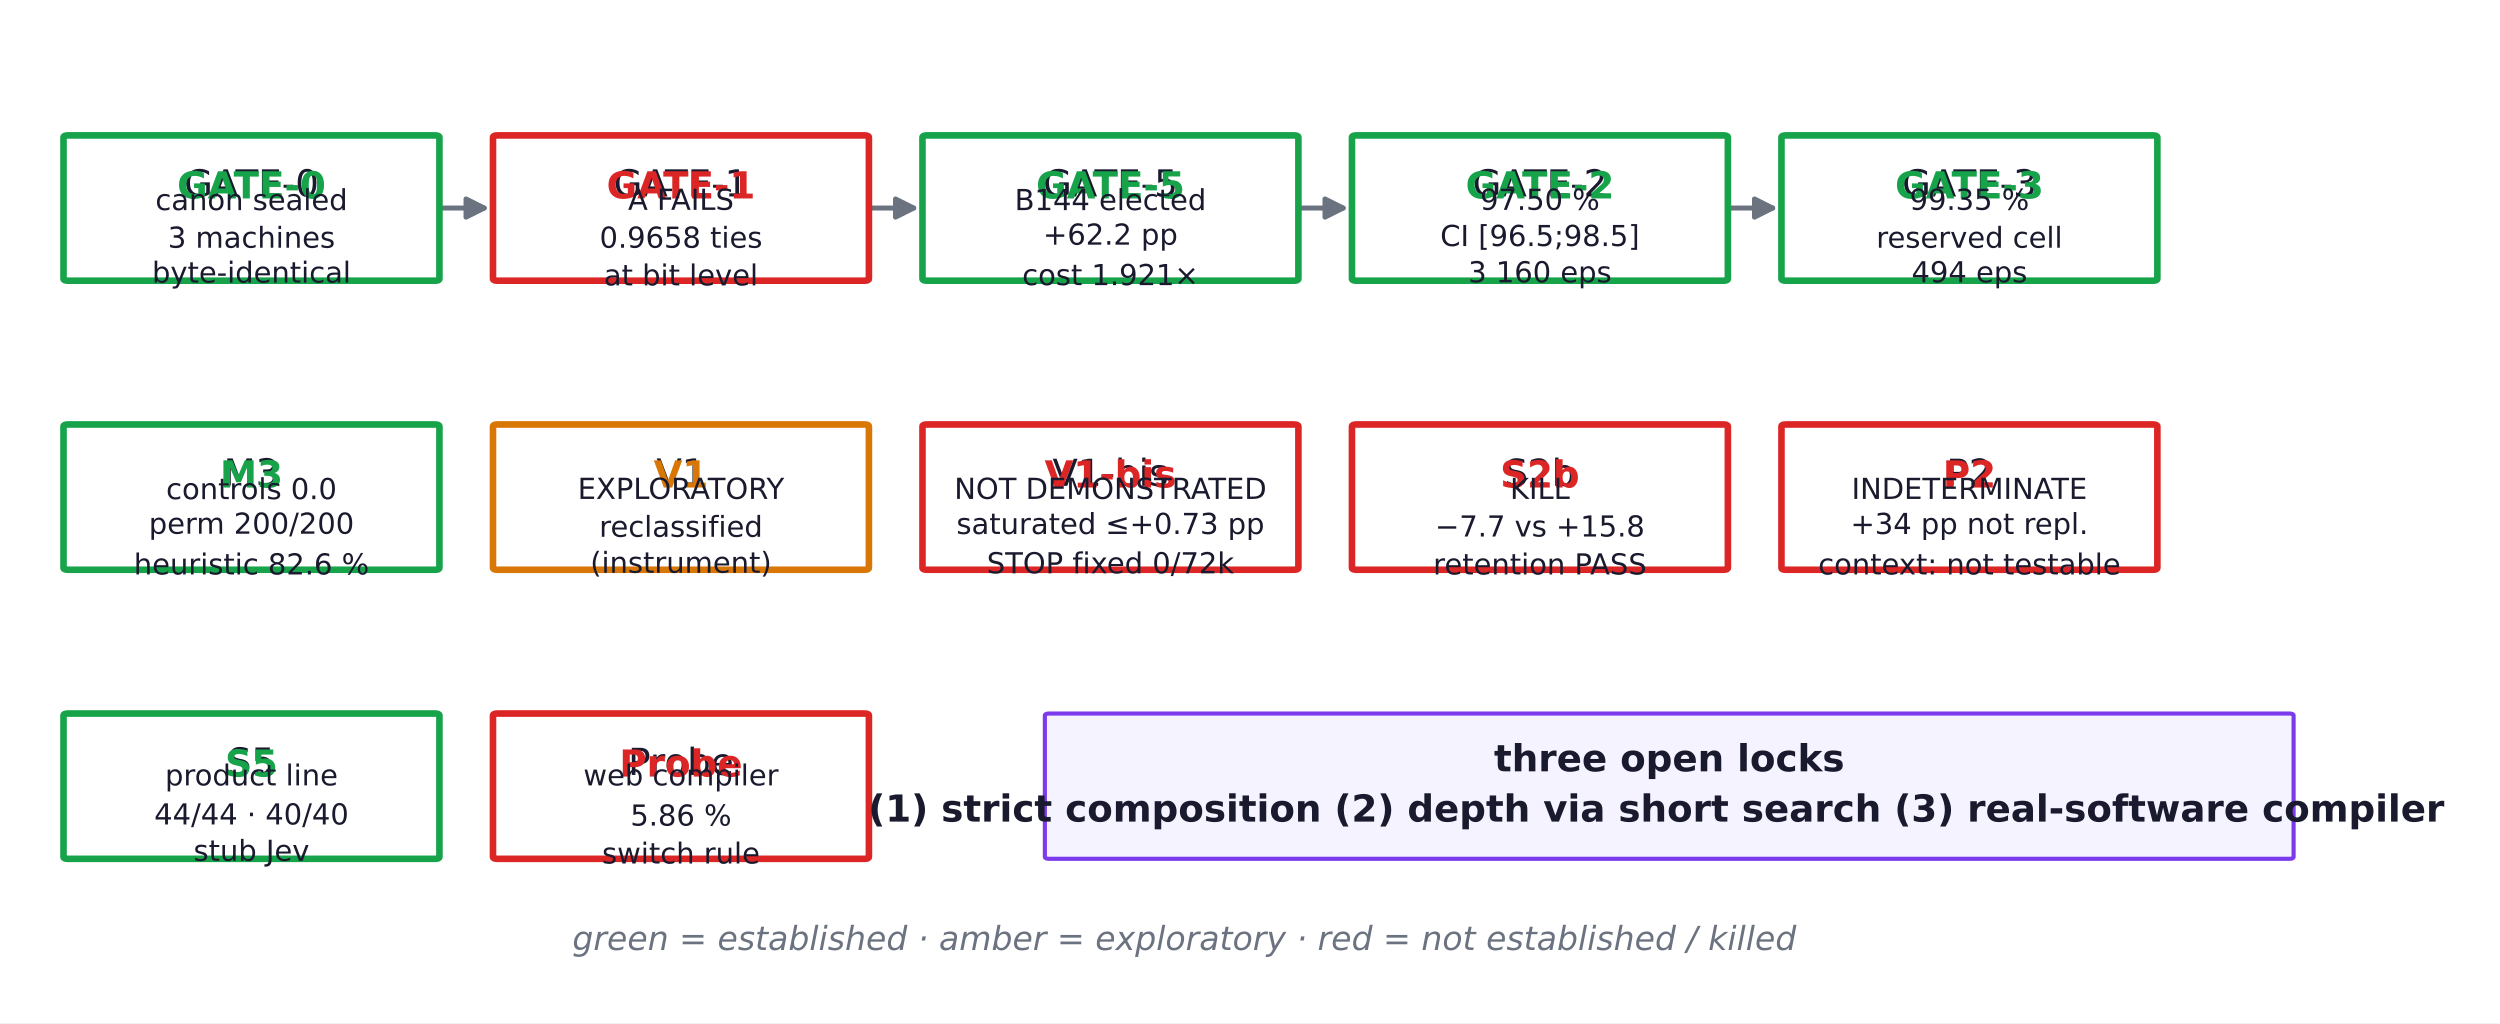
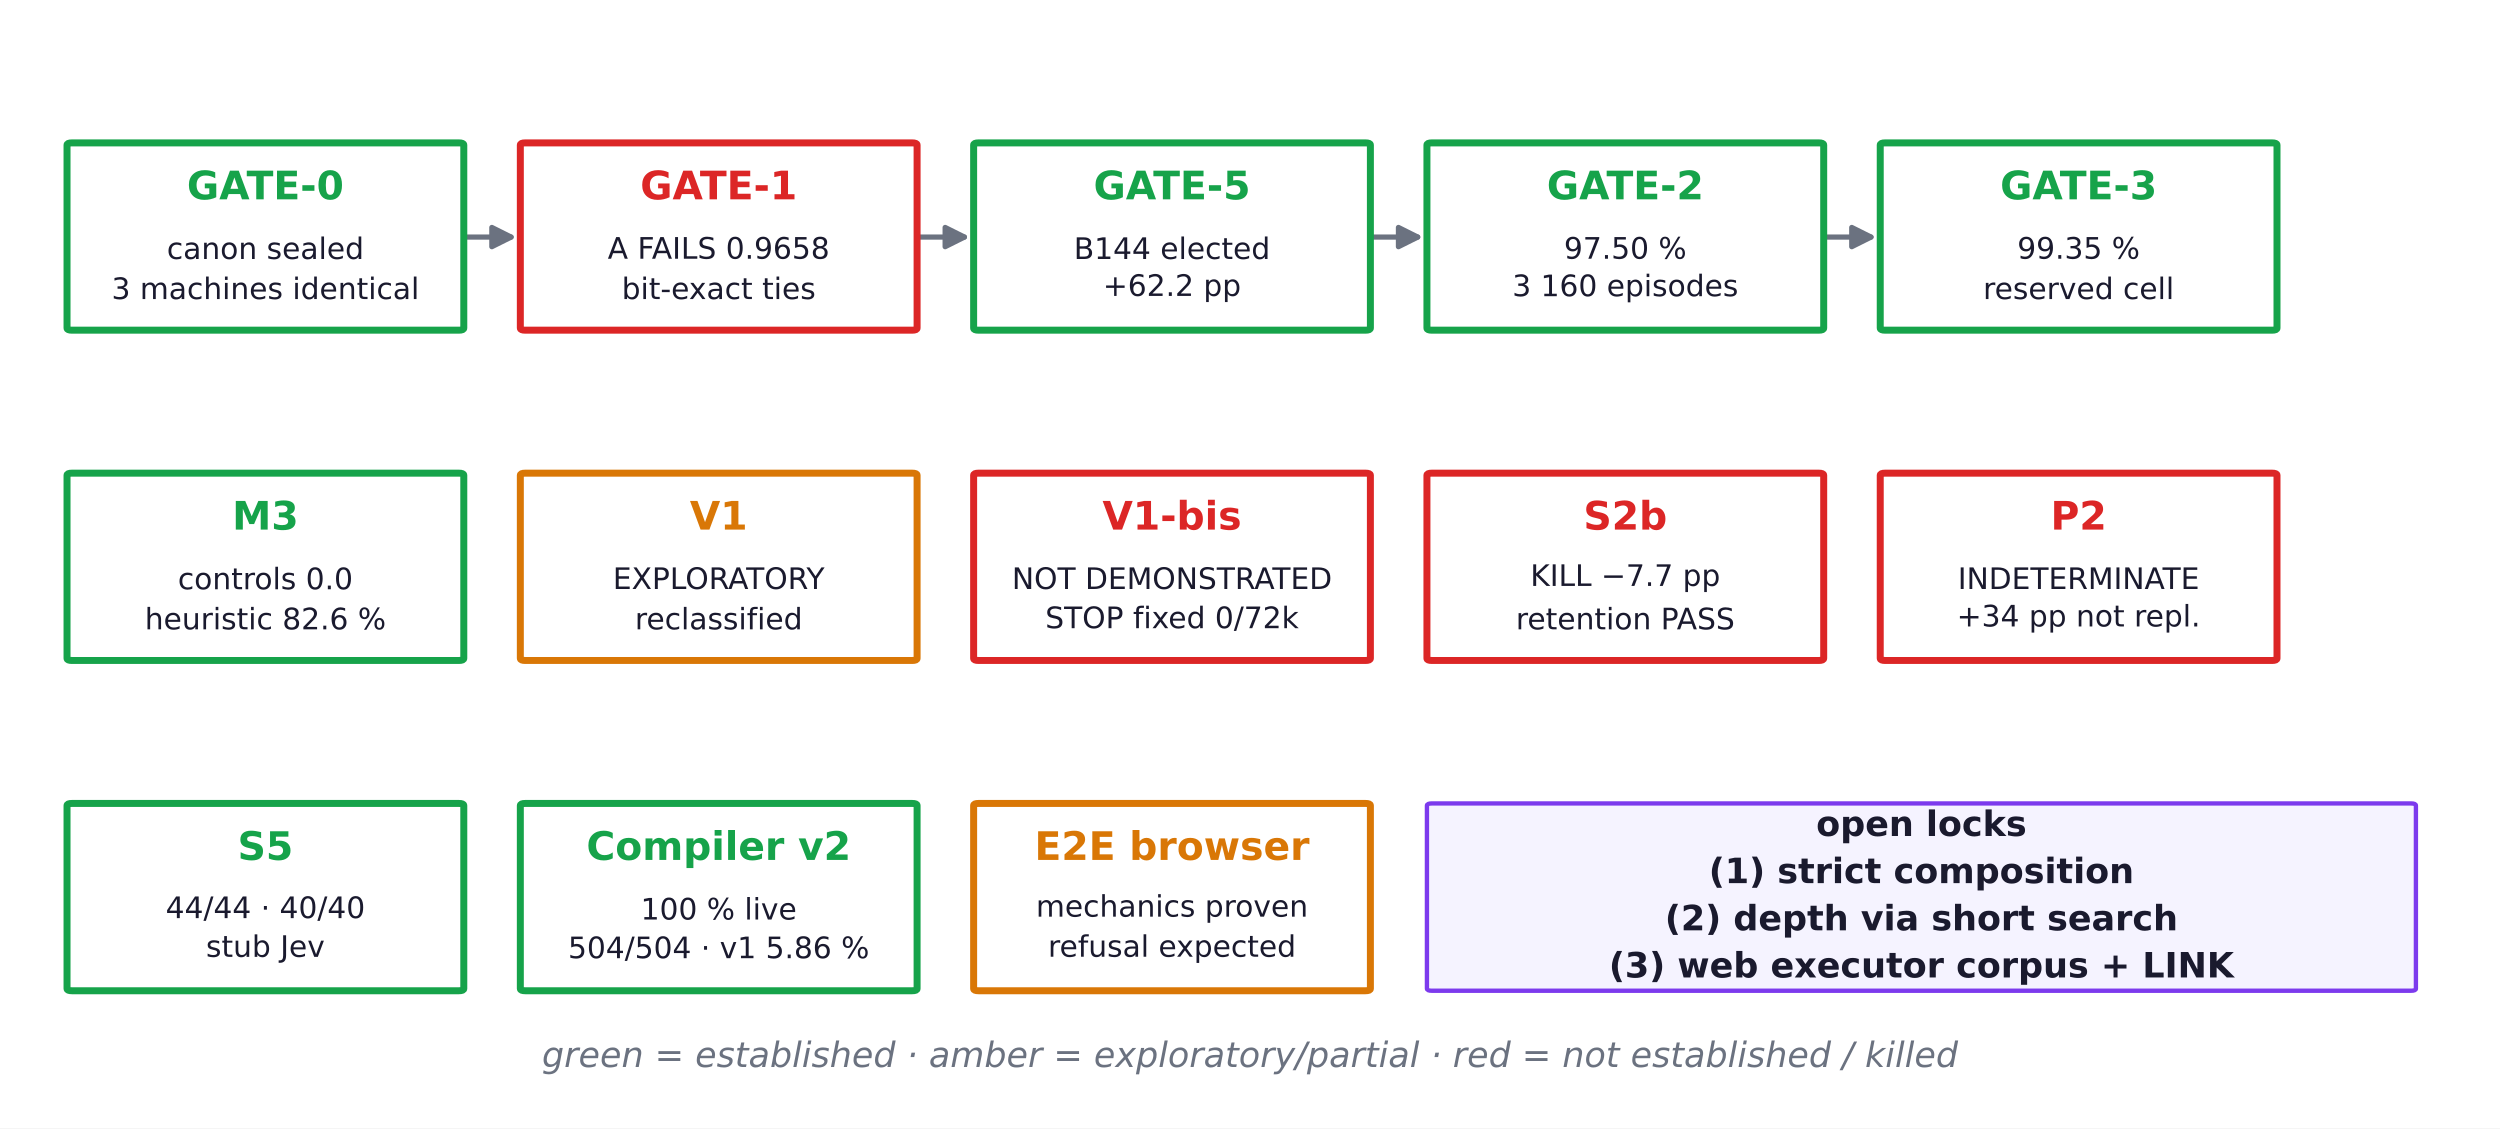
- <svg xmlns="http://www.w3.org/2000/svg" width="604.142pt" height="247.248pt" viewBox="0 0 604.142 247.248" version="1.1">
+ <svg xmlns="http://www.w3.org/2000/svg" width="572.4pt" height="258.336pt" viewBox="0 0 572.4 258.336" version="1.1">
  <defs>
    <style type="text/css">*{stroke-linejoin: round; stroke-linecap: butt}</style>
  </defs>
  <g id="figure_1">
    <g id="patch_1">
-       <path d="M 0 247.248  L 604.142 247.248  L 604.142 0  L 0 0  z " style="fill: #ffffff" />
+       <path d="M 0 258.336  L 572.4 258.336  L 572.4 0  L 0 0  z " style="fill: #ffffff" />
    </g>
    <g id="axes_1">
      <g id="patch_2">
-         <path d="M 106.963 50.277  Q 112.66 50.277 117.015 50.277  " clip-path="url(#pf6b3594afc)" style="fill: none; stroke: #6b7280; stroke-width: 1.2; stroke-linecap: round" />
-         <path d="M 112.615 48.077  L 117.015 50.277  L 112.615 52.477  z " clip-path="url(#pf6b3594afc)" style="fill: #6b7280; stroke: #6b7280; stroke-width: 1.2; stroke-linecap: round" />
+         <path d="M 106.963 54.28  Q 112.66 54.28 117.015 54.28  " clip-path="url(#p7f3adf0860)" style="fill: none; stroke: #6b7280; stroke-width: 1.2; stroke-linecap: round" />
+         <path d="M 112.615 52.08  L 117.015 54.28  L 112.615 56.48  z " clip-path="url(#p7f3adf0860)" style="fill: #6b7280; stroke: #6b7280; stroke-width: 1.2; stroke-linecap: round" />
      </g>
      <g id="patch_3">
-         <path d="M 210.751 50.277  Q 216.448 50.277 220.803 50.277  " clip-path="url(#pf6b3594afc)" style="fill: none; stroke: #6b7280; stroke-width: 1.2; stroke-linecap: round" />
-         <path d="M 216.403 48.077  L 220.803 50.277  L 216.403 52.477  z " clip-path="url(#pf6b3594afc)" style="fill: #6b7280; stroke: #6b7280; stroke-width: 1.2; stroke-linecap: round" />
+         <path d="M 210.751 54.28  Q 216.448 54.28 220.803 54.28  " clip-path="url(#p7f3adf0860)" style="fill: none; stroke: #6b7280; stroke-width: 1.2; stroke-linecap: round" />
+         <path d="M 216.403 52.08  L 220.803 54.28  L 216.403 56.48  z " clip-path="url(#p7f3adf0860)" style="fill: #6b7280; stroke: #6b7280; stroke-width: 1.2; stroke-linecap: round" />
      </g>
      <g id="patch_4">
-         <path d="M 314.539 50.277  Q 320.236 50.277 324.591 50.277  " clip-path="url(#pf6b3594afc)" style="fill: none; stroke: #6b7280; stroke-width: 1.2; stroke-linecap: round" />
-         <path d="M 320.191 48.077  L 324.591 50.277  L 320.191 52.477  z " clip-path="url(#pf6b3594afc)" style="fill: #6b7280; stroke: #6b7280; stroke-width: 1.2; stroke-linecap: round" />
+         <path d="M 314.539 54.28  Q 320.236 54.28 324.591 54.28  " clip-path="url(#p7f3adf0860)" style="fill: none; stroke: #6b7280; stroke-width: 1.2; stroke-linecap: round" />
+         <path d="M 320.191 52.08  L 324.591 54.28  L 320.191 56.48  z " clip-path="url(#p7f3adf0860)" style="fill: #6b7280; stroke: #6b7280; stroke-width: 1.2; stroke-linecap: round" />
      </g>
      <g id="patch_5">
-         <path d="M 418.327 50.277  Q 424.024 50.277 428.379 50.277  " clip-path="url(#pf6b3594afc)" style="fill: none; stroke: #6b7280; stroke-width: 1.2; stroke-linecap: round" />
-         <path d="M 423.979 48.077  L 428.379 50.277  L 423.979 52.477  z " clip-path="url(#pf6b3594afc)" style="fill: #6b7280; stroke: #6b7280; stroke-width: 1.2; stroke-linecap: round" />
+         <path d="M 418.327 54.28  Q 424.024 54.28 428.379 54.28  " clip-path="url(#p7f3adf0860)" style="fill: none; stroke: #6b7280; stroke-width: 1.2; stroke-linecap: round" />
+         <path d="M 423.979 52.08  L 428.379 54.28  L 423.979 56.48  z " clip-path="url(#p7f3adf0860)" style="fill: #6b7280; stroke: #6b7280; stroke-width: 1.2; stroke-linecap: round" />
      </g>
      <g id="patch_6">
-         <path d="M 16.463 67.834  L 105.073 67.834  Q 106.189 67.834 106.189 67.368  L 106.189 33.186  Q 106.189 32.72 105.073 32.72  L 16.463 32.72  Q 15.347 32.72 15.347 33.186  L 15.347 67.368  Q 15.347 67.834 16.463 67.834  z " clip-path="url(#pf6b3594afc)" style="fill: #ffffff; stroke: #16a34a; stroke-width: 1.6; stroke-linejoin: miter" />
+         <path d="M 16.463 75.6  L 105.073 75.6  Q 106.189 75.6 106.189 75.112  L 106.189 33.204  Q 106.189 32.716 105.073 32.716  L 16.463 32.716  Q 15.347 32.716 15.347 33.204  L 15.347 75.112  Q 15.347 75.6 16.463 75.6  z " clip-path="url(#p7f3adf0860)" style="fill: #ffffff; stroke: #16a34a; stroke-width: 1.6; stroke-linejoin: miter" />
      </g>
      <g id="patch_7">
-         <path d="M 120.251 67.834  L 208.861 67.834  Q 209.977 67.834 209.977 67.368  L 209.977 33.186  Q 209.977 32.72 208.861 32.72  L 120.251 32.72  Q 119.135 32.72 119.135 33.186  L 119.135 67.368  Q 119.135 67.834 120.251 67.834  z " clip-path="url(#pf6b3594afc)" style="fill: #ffffff; stroke: #dc2626; stroke-width: 1.6; stroke-linejoin: miter" />
+         <path d="M 120.251 75.6  L 208.861 75.6  Q 209.977 75.6 209.977 75.112  L 209.977 33.204  Q 209.977 32.716 208.861 32.716  L 120.251 32.716  Q 119.135 32.716 119.135 33.204  L 119.135 75.112  Q 119.135 75.6 120.251 75.6  z " clip-path="url(#p7f3adf0860)" style="fill: #ffffff; stroke: #dc2626; stroke-width: 1.6; stroke-linejoin: miter" />
      </g>
      <g id="patch_8">
-         <path d="M 224.039 67.834  L 312.649 67.834  Q 313.765 67.834 313.765 67.368  L 313.765 33.186  Q 313.765 32.72 312.649 32.72  L 224.039 32.72  Q 222.923 32.72 222.923 33.186  L 222.923 67.368  Q 222.923 67.834 224.039 67.834  z " clip-path="url(#pf6b3594afc)" style="fill: #ffffff; stroke: #16a34a; stroke-width: 1.6; stroke-linejoin: miter" />
+         <path d="M 224.039 75.6  L 312.649 75.6  Q 313.765 75.6 313.765 75.112  L 313.765 33.204  Q 313.765 32.716 312.649 32.716  L 224.039 32.716  Q 222.923 32.716 222.923 33.204  L 222.923 75.112  Q 222.923 75.6 224.039 75.6  z " clip-path="url(#p7f3adf0860)" style="fill: #ffffff; stroke: #16a34a; stroke-width: 1.6; stroke-linejoin: miter" />
      </g>
      <g id="patch_9">
-         <path d="M 327.827 67.834  L 416.437 67.834  Q 417.553 67.834 417.553 67.368  L 417.553 33.186  Q 417.553 32.72 416.437 32.72  L 327.827 32.72  Q 326.711 32.72 326.711 33.186  L 326.711 67.368  Q 326.711 67.834 327.827 67.834  z " clip-path="url(#pf6b3594afc)" style="fill: #ffffff; stroke: #16a34a; stroke-width: 1.6; stroke-linejoin: miter" />
+         <path d="M 327.827 75.6  L 416.437 75.6  Q 417.553 75.6 417.553 75.112  L 417.553 33.204  Q 417.553 32.716 416.437 32.716  L 327.827 32.716  Q 326.711 32.716 326.711 33.204  L 326.711 75.112  Q 326.711 75.6 327.827 75.6  z " clip-path="url(#p7f3adf0860)" style="fill: #ffffff; stroke: #16a34a; stroke-width: 1.6; stroke-linejoin: miter" />
      </g>
      <g id="patch_10">
-         <path d="M 431.615 67.834  L 520.225 67.834  Q 521.341 67.834 521.341 67.368  L 521.341 33.186  Q 521.341 32.72 520.225 32.72  L 431.615 32.72  Q 430.499 32.72 430.499 33.186  L 430.499 67.368  Q 430.499 67.834 431.615 67.834  z " clip-path="url(#pf6b3594afc)" style="fill: #ffffff; stroke: #16a34a; stroke-width: 1.6; stroke-linejoin: miter" />
+         <path d="M 431.615 75.6  L 520.225 75.6  Q 521.341 75.6 521.341 75.112  L 521.341 33.204  Q 521.341 32.716 520.225 32.716  L 431.615 32.716  Q 430.499 32.716 430.499 33.204  L 430.499 75.112  Q 430.499 75.6 431.615 75.6  z " clip-path="url(#p7f3adf0860)" style="fill: #ffffff; stroke: #16a34a; stroke-width: 1.6; stroke-linejoin: miter" />
      </g>
      <g id="patch_11">
-         <path d="M 16.463 137.688  L 105.073 137.688  Q 106.189 137.688 106.189 137.222  L 106.189 103.04  Q 106.189 102.575 105.073 102.575  L 16.463 102.575  Q 15.347 102.575 15.347 103.04  L 15.347 137.222  Q 15.347 137.688 16.463 137.688  z " clip-path="url(#pf6b3594afc)" style="fill: #ffffff; stroke: #16a34a; stroke-width: 1.6; stroke-linejoin: miter" />
+         <path d="M 16.463 151.22  L 105.073 151.22  Q 106.189 151.22 106.189 150.732  L 106.189 108.824  Q 106.189 108.336 105.073 108.336  L 16.463 108.336  Q 15.347 108.336 15.347 108.824  L 15.347 150.732  Q 15.347 151.22 16.463 151.22  z " clip-path="url(#p7f3adf0860)" style="fill: #ffffff; stroke: #16a34a; stroke-width: 1.6; stroke-linejoin: miter" />
      </g>
      <g id="patch_12">
-         <path d="M 120.251 137.688  L 208.861 137.688  Q 209.977 137.688 209.977 137.222  L 209.977 103.04  Q 209.977 102.575 208.861 102.575  L 120.251 102.575  Q 119.135 102.575 119.135 103.04  L 119.135 137.222  Q 119.135 137.688 120.251 137.688  z " clip-path="url(#pf6b3594afc)" style="fill: #ffffff; stroke: #d97706; stroke-width: 1.6; stroke-linejoin: miter" />
+         <path d="M 120.251 151.22  L 208.861 151.22  Q 209.977 151.22 209.977 150.732  L 209.977 108.824  Q 209.977 108.336 208.861 108.336  L 120.251 108.336  Q 119.135 108.336 119.135 108.824  L 119.135 150.732  Q 119.135 151.22 120.251 151.22  z " clip-path="url(#p7f3adf0860)" style="fill: #ffffff; stroke: #d97706; stroke-width: 1.6; stroke-linejoin: miter" />
      </g>
      <g id="patch_13">
-         <path d="M 224.039 137.688  L 312.649 137.688  Q 313.765 137.688 313.765 137.222  L 313.765 103.04  Q 313.765 102.575 312.649 102.575  L 224.039 102.575  Q 222.923 102.575 222.923 103.04  L 222.923 137.222  Q 222.923 137.688 224.039 137.688  z " clip-path="url(#pf6b3594afc)" style="fill: #ffffff; stroke: #dc2626; stroke-width: 1.6; stroke-linejoin: miter" />
+         <path d="M 224.039 151.22  L 312.649 151.22  Q 313.765 151.22 313.765 150.732  L 313.765 108.824  Q 313.765 108.336 312.649 108.336  L 224.039 108.336  Q 222.923 108.336 222.923 108.824  L 222.923 150.732  Q 222.923 151.22 224.039 151.22  z " clip-path="url(#p7f3adf0860)" style="fill: #ffffff; stroke: #dc2626; stroke-width: 1.6; stroke-linejoin: miter" />
      </g>
      <g id="patch_14">
-         <path d="M 327.827 137.688  L 416.437 137.688  Q 417.553 137.688 417.553 137.222  L 417.553 103.04  Q 417.553 102.575 416.437 102.575  L 327.827 102.575  Q 326.711 102.575 326.711 103.04  L 326.711 137.222  Q 326.711 137.688 327.827 137.688  z " clip-path="url(#pf6b3594afc)" style="fill: #ffffff; stroke: #dc2626; stroke-width: 1.6; stroke-linejoin: miter" />
+         <path d="M 327.827 151.22  L 416.437 151.22  Q 417.553 151.22 417.553 150.732  L 417.553 108.824  Q 417.553 108.336 416.437 108.336  L 327.827 108.336  Q 326.711 108.336 326.711 108.824  L 326.711 150.732  Q 326.711 151.22 327.827 151.22  z " clip-path="url(#p7f3adf0860)" style="fill: #ffffff; stroke: #dc2626; stroke-width: 1.6; stroke-linejoin: miter" />
      </g>
      <g id="patch_15">
-         <path d="M 431.615 137.688  L 520.225 137.688  Q 521.341 137.688 521.341 137.222  L 521.341 103.04  Q 521.341 102.575 520.225 102.575  L 431.615 102.575  Q 430.499 102.575 430.499 103.04  L 430.499 137.222  Q 430.499 137.688 431.615 137.688  z " clip-path="url(#pf6b3594afc)" style="fill: #ffffff; stroke: #dc2626; stroke-width: 1.6; stroke-linejoin: miter" />
+         <path d="M 431.615 151.22  L 520.225 151.22  Q 521.341 151.22 521.341 150.732  L 521.341 108.824  Q 521.341 108.336 520.225 108.336  L 431.615 108.336  Q 430.499 108.336 430.499 108.824  L 430.499 150.732  Q 430.499 151.22 431.615 151.22  z " clip-path="url(#p7f3adf0860)" style="fill: #ffffff; stroke: #dc2626; stroke-width: 1.6; stroke-linejoin: miter" />
      </g>
      <g id="patch_16">
-         <path d="M 16.463 207.542  L 105.073 207.542  Q 106.189 207.542 106.189 207.077  L 106.189 172.895  Q 106.189 172.429 105.073 172.429  L 16.463 172.429  Q 15.347 172.429 15.347 172.895  L 15.347 207.077  Q 15.347 207.542 16.463 207.542  z " clip-path="url(#pf6b3594afc)" style="fill: #ffffff; stroke: #16a34a; stroke-width: 1.6; stroke-linejoin: miter" />
+         <path d="M 16.463 226.84  L 105.073 226.84  Q 106.189 226.84 106.189 226.352  L 106.189 184.444  Q 106.189 183.956 105.073 183.956  L 16.463 183.956  Q 15.347 183.956 15.347 184.444  L 15.347 226.352  Q 15.347 226.84 16.463 226.84  z " clip-path="url(#p7f3adf0860)" style="fill: #ffffff; stroke: #16a34a; stroke-width: 1.6; stroke-linejoin: miter" />
      </g>
      <g id="patch_17">
-         <path d="M 120.251 207.542  L 208.861 207.542  Q 209.977 207.542 209.977 207.077  L 209.977 172.895  Q 209.977 172.429 208.861 172.429  L 120.251 172.429  Q 119.135 172.429 119.135 172.895  L 119.135 207.077  Q 119.135 207.542 120.251 207.542  z " clip-path="url(#pf6b3594afc)" style="fill: #ffffff; stroke: #dc2626; stroke-width: 1.6; stroke-linejoin: miter" />
+         <path d="M 120.251 226.84  L 208.861 226.84  Q 209.977 226.84 209.977 226.352  L 209.977 184.444  Q 209.977 183.956 208.861 183.956  L 120.251 183.956  Q 119.135 183.956 119.135 184.444  L 119.135 226.352  Q 119.135 226.84 120.251 226.84  z " clip-path="url(#p7f3adf0860)" style="fill: #ffffff; stroke: #16a34a; stroke-width: 1.6; stroke-linejoin: miter" />
      </g>
      <g id="patch_18">
-         <path d="M 253.613 207.542  L 553.147 207.542  Q 554.263 207.542 554.263 207.077  L 554.263 172.895  Q 554.263 172.429 553.147 172.429  L 253.613 172.429  Q 252.497 172.429 252.497 172.895  L 252.497 207.077  Q 252.497 207.542 253.613 207.542  z " clip-path="url(#pf6b3594afc)" style="fill: #f5f3ff; stroke: #7c3aed; stroke-linejoin: miter" />
+         <path d="M 224.039 226.84  L 312.649 226.84  Q 313.765 226.84 313.765 226.352  L 313.765 184.444  Q 313.765 183.956 312.649 183.956  L 224.039 183.956  Q 222.923 183.956 222.923 184.444  L 222.923 226.352  Q 222.923 226.84 224.039 226.84  z " clip-path="url(#p7f3adf0860)" style="fill: #ffffff; stroke: #d97706; stroke-width: 1.6; stroke-linejoin: miter" />
+       </g>
+       <g id="patch_19">
+         <path d="M 327.827 226.84  L 552.031 226.84  Q 553.147 226.84 553.147 226.352  L 553.147 184.444  Q 553.147 183.956 552.031 183.956  L 327.827 183.956  Q 326.711 183.956 326.711 184.444  L 326.711 226.352  Q 326.711 226.84 327.827 226.84  z " clip-path="url(#p7f3adf0860)" style="fill: #f5f3ff; stroke: #7c3aed; stroke-linejoin: miter" />
      </g>
      <g id="text_1">
-         <text style="font-size: 9px; font-family: 'DejaVu Sans'; fill: #1a1a2e" transform="translate(44.47378 47.47774)">GATE-0</text>
-         <text style="font-size: 9px; font-family: 'DejaVu Sans'; fill: #1a1a2e" transform="translate(60.768 56.35188)" />
+         <text style="font-weight: 700; font-size: 9px; font-family: 'DejaVu Sans'; text-anchor: middle; fill: #16a34a" x="60.768" y="45.64" transform="rotate(-0 60.768 45.64042)">GATE-0</text>
      </g>
      <g id="text_2">
-         <text style="font-weight: 700; font-size: 9px; font-family: 'DejaVu Sans'; text-anchor: middle; fill: #16a34a" x="60.768" y="47.958" transform="rotate(-0 60.768 47.95781)">GATE-0</text>
+         <text style="font-size: 6.8px; font-family: 'DejaVu Sans'; fill: #1a1a2e" transform="translate(38.20262 59.29892)">canon sealed</text>
+         <text style="font-size: 6.8px; font-family: 'DejaVu Sans'; fill: #1a1a2e" transform="translate(25.53656 68.47892)">3 machines identical</text>
      </g>
      <g id="text_3">
-         <text style="font-size: 7px; font-family: 'DejaVu Sans'; fill: #1a1a2e" transform="translate(37.53894 50.77201)">canon sealed</text>
-         <text style="font-size: 7px; font-family: 'DejaVu Sans'; fill: #1a1a2e" transform="translate(40.5648 59.87201)">3 machines</text>
-         <text style="font-size: 7px; font-family: 'DejaVu Sans'; fill: #1a1a2e" transform="translate(36.73394 68.29388)">byte-identical</text>
+         <text style="font-weight: 700; font-size: 9px; font-family: 'DejaVu Sans'; text-anchor: middle; fill: #dc2626" x="164.556" y="45.64" transform="rotate(-0 164.556 45.64042)">GATE-1</text>
      </g>
      <g id="text_4">
-         <text style="font-size: 9px; font-family: 'DejaVu Sans'; fill: #1a1a2e" transform="translate(148.2618 47.47774)">GATE-1</text>
-         <text style="font-size: 9px; font-family: 'DejaVu Sans'; fill: #1a1a2e" transform="translate(164.556 56.35188)" />
+         <text style="font-size: 6.8px; font-family: 'DejaVu Sans'; fill: #1a1a2e" transform="translate(139.1468 59.23889)">A FAILS 0.9658</text>
+         <text style="font-size: 6.8px; font-family: 'DejaVu Sans'; fill: #1a1a2e" transform="translate(142.3413 68.47892)">bit-exact ties</text>
      </g>
      <g id="text_5">
-         <text style="font-weight: 700; font-size: 9px; font-family: 'DejaVu Sans'; text-anchor: middle; fill: #dc2626" x="164.556" y="47.958" transform="rotate(-0 164.556 47.95781)">GATE-1</text>
+         <text style="font-weight: 700; font-size: 9px; font-family: 'DejaVu Sans'; text-anchor: middle; fill: #16a34a" x="268.344" y="45.64" transform="rotate(-0 268.344 45.64042)">GATE-5</text>
      </g>
      <g id="text_6">
-         <text style="font-size: 7px; font-family: 'DejaVu Sans'; fill: #1a1a2e" transform="translate(151.7586 50.71021)">A FAILS</text>
-         <text style="font-size: 7px; font-family: 'DejaVu Sans'; fill: #1a1a2e" transform="translate(144.8756 59.87201)">0.9658 ties</text>
-         <text style="font-size: 7px; font-family: 'DejaVu Sans'; fill: #1a1a2e" transform="translate(145.9245 68.97201)">at bit level</text>
+         <text style="font-size: 6.8px; font-family: 'DejaVu Sans'; fill: #1a1a2e" transform="translate(245.8594 59.29892)">B144 elected</text>
+         <text style="font-size: 6.8px; font-family: 'DejaVu Sans'; fill: #1a1a2e" transform="translate(252.5271 67.76014)">+62.2 pp</text>
      </g>
      <g id="text_7">
-         <text style="font-size: 9px; font-family: 'DejaVu Sans'; fill: #1a1a2e" transform="translate(252.0498 47.47774)">GATE-5</text>
-         <text style="font-size: 9px; font-family: 'DejaVu Sans'; fill: #1a1a2e" transform="translate(268.344 56.35188)" />
+         <text style="font-weight: 700; font-size: 9px; font-family: 'DejaVu Sans'; text-anchor: middle; fill: #16a34a" x="372.132" y="45.64" transform="rotate(-0 372.132 45.64042)">GATE-2</text>
      </g>
      <g id="text_8">
-         <text style="font-weight: 700; font-size: 9px; font-family: 'DejaVu Sans'; text-anchor: middle; fill: #16a34a" x="268.344" y="47.958" transform="rotate(-0 268.344 47.95781)">GATE-5</text>
+         <text style="font-size: 6.8px; font-family: 'DejaVu Sans'; fill: #1a1a2e" transform="translate(358.0873 59.23889)">97.50 %</text>
+         <text style="font-size: 6.8px; font-family: 'DejaVu Sans'; fill: #1a1a2e" transform="translate(346.2495 67.82017)">3 160 episodes</text>
      </g>
      <g id="text_9">
-         <text style="font-size: 7px; font-family: 'DejaVu Sans'; fill: #1a1a2e" transform="translate(245.1981 50.77201)">B144 elected</text>
-         <text style="font-size: 7px; font-family: 'DejaVu Sans'; fill: #1a1a2e" transform="translate(252.0619 59.13209)">+62.2 pp</text>
-         <text style="font-size: 7px; font-family: 'DejaVu Sans'; fill: #1a1a2e" transform="translate(247.0175 68.91021)">cost 1.921×</text>
+         <text style="font-weight: 700; font-size: 9px; font-family: 'DejaVu Sans'; text-anchor: middle; fill: #16a34a" x="475.92" y="45.64" transform="rotate(-0 475.92 45.64042)">GATE-3</text>
      </g>
      <g id="text_10">
-         <text style="font-size: 9px; font-family: 'DejaVu Sans'; fill: #1a1a2e" transform="translate(355.8378 47.47774)">GATE-2</text>
-         <text style="font-size: 9px; font-family: 'DejaVu Sans'; fill: #1a1a2e" transform="translate(372.132 56.35188)" />
+         <text style="font-size: 6.8px; font-family: 'DejaVu Sans'; fill: #1a1a2e" transform="translate(461.8753 59.23889)">99.35 %</text>
+         <text style="font-size: 6.8px; font-family: 'DejaVu Sans'; fill: #1a1a2e" transform="translate(454.05 68.47892)">reserved cell</text>
      </g>
      <g id="text_11">
-         <text style="font-weight: 700; font-size: 9px; font-family: 'DejaVu Sans'; text-anchor: middle; fill: #16a34a" x="372.132" y="47.958" transform="rotate(-0 372.132 47.95781)">GATE-2</text>
+         <text style="font-weight: 700; font-size: 9px; font-family: 'DejaVu Sans'; text-anchor: middle; fill: #16a34a" x="60.768" y="121.261" transform="rotate(-0 60.768 121.2606)">M3</text>
      </g>
      <g id="text_12">
-         <text style="font-size: 7px; font-family: 'DejaVu Sans'; fill: #1a1a2e" transform="translate(357.6743 50.71021)">97.50 %</text>
-         <text style="font-size: 7px; font-family: 'DejaVu Sans'; fill: #1a1a2e" transform="translate(348.0471 59.46021)">CI [96.5;98.5]</text>
-         <text style="font-size: 7px; font-family: 'DejaVu Sans'; fill: #1a1a2e" transform="translate(354.801 68.23209)">3 160 eps</text>
+         <text style="font-size: 6.8px; font-family: 'DejaVu Sans'; fill: #1a1a2e" transform="translate(40.72394 134.9191)">controls 0.0</text>
+         <text style="font-size: 6.8px; font-family: 'DejaVu Sans'; fill: #1a1a2e" transform="translate(33.14406 144.0991)">heuristic 82.6 %</text>
      </g>
      <g id="text_13">
-         <text style="font-size: 9px; font-family: 'DejaVu Sans'; fill: #1a1a2e" transform="translate(459.6258 47.47774)">GATE-3</text>
-         <text style="font-size: 9px; font-family: 'DejaVu Sans'; fill: #1a1a2e" transform="translate(475.92 56.35188)" />
+         <text style="font-weight: 700; font-size: 9px; font-family: 'DejaVu Sans'; text-anchor: middle; fill: #d97706" x="164.556" y="121.261" transform="rotate(-0 164.556 121.2606)">V1</text>
      </g>
      <g id="text_14">
-         <text style="font-weight: 700; font-size: 9px; font-family: 'DejaVu Sans'; text-anchor: middle; fill: #16a34a" x="475.92" y="47.958" transform="rotate(-0 475.92 47.95781)">GATE-3</text>
+         <text style="font-size: 6.8px; font-family: 'DejaVu Sans'; fill: #1a1a2e" transform="translate(140.3172 134.859)">EXPLORATORY</text>
+         <text style="font-size: 6.8px; font-family: 'DejaVu Sans'; fill: #1a1a2e" transform="translate(145.3646 144.0991)">reclassified</text>
      </g>
      <g id="text_15">
-         <text style="font-size: 7px; font-family: 'DejaVu Sans'; fill: #1a1a2e" transform="translate(461.4623 50.71021)">99.35 %</text>
-         <text style="font-size: 7px; font-family: 'DejaVu Sans'; fill: #1a1a2e" transform="translate(453.4068 59.87201)">reserved cell</text>
-         <text style="font-size: 7px; font-family: 'DejaVu Sans'; fill: #1a1a2e" transform="translate(461.9282 68.23209)">494 eps</text>
+         <text style="font-weight: 700; font-size: 9px; font-family: 'DejaVu Sans'; text-anchor: middle; fill: #dc2626" x="268.344" y="121.261" transform="rotate(-0 268.344 121.2609)">V1-bis</text>
      </g>
      <g id="text_16">
-         <text style="font-size: 9px; font-family: 'DejaVu Sans'; fill: #1a1a2e" transform="translate(54.02222 117.3321)">M3</text>
-         <text style="font-size: 9px; font-family: 'DejaVu Sans'; fill: #1a1a2e" transform="translate(60.768 126.2063)" />
+         <text style="font-size: 6.8px; font-family: 'DejaVu Sans'; fill: #1a1a2e" transform="translate(231.6819 134.859)">NOT DEMONSTRATED</text>
+         <text style="font-size: 6.8px; font-family: 'DejaVu Sans'; fill: #1a1a2e" transform="translate(239.3176 143.8319)">STOP fixed 0/72k</text>
      </g>
      <g id="text_17">
-         <text style="font-weight: 700; font-size: 9px; font-family: 'DejaVu Sans'; text-anchor: middle; fill: #16a34a" x="60.768" y="117.812" transform="rotate(-0 60.768 117.8122)">M3</text>
+         <text style="font-weight: 700; font-size: 9px; font-family: 'DejaVu Sans'; text-anchor: middle; fill: #dc2626" x="372.132" y="121.261" transform="rotate(-0 372.132 121.2609)">S2b</text>
      </g>
      <g id="text_18">
-         <text style="font-size: 7px; font-family: 'DejaVu Sans'; fill: #1a1a2e" transform="translate(40.13441 120.6264)">controls 0.0</text>
-         <text style="font-size: 7px; font-family: 'DejaVu Sans'; fill: #1a1a2e" transform="translate(35.953 128.9865)">perm 200/200</text>
-         <text style="font-size: 7px; font-family: 'DejaVu Sans'; fill: #1a1a2e" transform="translate(32.33159 138.8264)">heuristic 82.6 %</text>
+         <text style="font-size: 6.8px; font-family: 'DejaVu Sans'; fill: #1a1a2e" transform="translate(350.3763 134.1557)">KILL −7.7 pp</text>
+         <text style="font-size: 6.8px; font-family: 'DejaVu Sans'; fill: #1a1a2e" transform="translate(347.0687 144.0991)">retention PASS</text>
      </g>
      <g id="text_19">
-         <text style="font-size: 9px; font-family: 'DejaVu Sans'; fill: #1a1a2e" transform="translate(158.6146 117.3371)">V1</text>
-         <text style="font-size: 9px; font-family: 'DejaVu Sans'; fill: #1a1a2e" transform="translate(164.556 126.2063)" />
+         <text style="font-weight: 700; font-size: 9px; font-family: 'DejaVu Sans'; text-anchor: middle; fill: #dc2626" x="475.92" y="121.261" transform="rotate(-0 475.92 121.2606)">P2</text>
      </g>
      <g id="text_20">
-         <text style="font-weight: 700; font-size: 9px; font-family: 'DejaVu Sans'; text-anchor: middle; fill: #d97706" x="164.556" y="117.812" transform="rotate(-0 164.556 117.8122)">V1</text>
+         <text style="font-size: 6.8px; font-family: 'DejaVu Sans'; fill: #1a1a2e" transform="translate(448.2525 134.8628)">INDETERMINATE</text>
+         <text style="font-size: 6.8px; font-family: 'DejaVu Sans'; fill: #1a1a2e" transform="translate(448.0193 143.4403)">+34 pp not repl.</text>
      </g>
      <g id="text_21">
-         <text style="font-size: 7px; font-family: 'DejaVu Sans'; fill: #1a1a2e" transform="translate(139.6043 120.5646)">EXPLORATORY</text>
-         <text style="font-size: 7px; font-family: 'DejaVu Sans'; fill: #1a1a2e" transform="translate(144.8001 129.7264)">reclassified</text>
-         <text style="font-size: 7px; font-family: 'DejaVu Sans'; fill: #1a1a2e" transform="translate(142.629 138.4146)">(instrument)</text>
+         <text style="font-weight: 700; font-size: 9px; font-family: 'DejaVu Sans'; text-anchor: middle; fill: #16a34a" x="60.768" y="196.881" transform="rotate(-0 60.768 196.8807)">S5</text>
      </g>
      <g id="text_22">
-         <text style="font-size: 9px; font-family: 'DejaVu Sans'; fill: #1a1a2e" transform="translate(254.3279 117.4116)">V1-bis</text>
-         <text style="font-size: 9px; font-family: 'DejaVu Sans'; fill: #1a1a2e" transform="translate(268.344 126.2063)" />
+         <text style="font-size: 6.8px; font-family: 'DejaVu Sans'; fill: #1a1a2e" transform="translate(37.92956 210.212)">44/44 · 40/40</text>
+         <text style="font-size: 6.8px; font-family: 'DejaVu Sans'; fill: #1a1a2e" transform="translate(47.16269 219.0871)">stub Jev</text>
      </g>
      <g id="text_23">
-         <text style="font-weight: 700; font-size: 9px; font-family: 'DejaVu Sans'; text-anchor: middle; fill: #dc2626" x="268.344" y="117.813" transform="rotate(-0 268.344 117.8126)">V1-bis</text>
+         <text style="font-weight: 700; font-size: 9px; font-family: 'DejaVu Sans'; text-anchor: middle; fill: #16a34a" x="164.556" y="196.881" transform="rotate(-0 164.556 196.8811)">Compiler v2</text>
      </g>
      <g id="text_24">
-         <text style="font-size: 7px; font-family: 'DejaVu Sans'; fill: #1a1a2e" transform="translate(230.6036 120.5646)">NOT DEMONSTRATED</text>
-         <text style="font-size: 7px; font-family: 'DejaVu Sans'; fill: #1a1a2e" transform="translate(231.127 129.0483)">saturated ≤+0.73 pp</text>
-         <text style="font-size: 7px; font-family: 'DejaVu Sans'; fill: #1a1a2e" transform="translate(238.4638 138.5513)">STOP fixed 0/72k</text>
+         <text style="font-size: 6.8px; font-family: 'DejaVu Sans'; fill: #1a1a2e" transform="translate(146.681 210.5392)">100 % live</text>
+         <text style="font-size: 6.8px; font-family: 'DejaVu Sans'; fill: #1a1a2e" transform="translate(130.0518 219.392)">504/504 · v1 5.86 %</text>
      </g>
      <g id="text_25">
-         <text style="font-size: 9px; font-family: 'DejaVu Sans'; fill: #1a1a2e" transform="translate(363.5553 117.4116)">S2b</text>
-         <text style="font-size: 9px; font-family: 'DejaVu Sans'; fill: #1a1a2e" transform="translate(372.132 126.2063)" />
+         <text style="font-weight: 700; font-size: 9px; font-family: 'DejaVu Sans'; text-anchor: middle; fill: #d97706" x="268.344" y="196.881" transform="rotate(-0 268.344 196.8811)">E2E browser</text>
      </g>
      <g id="text_26">
-         <text style="font-weight: 700; font-size: 9px; font-family: 'DejaVu Sans'; text-anchor: middle; fill: #dc2626" x="372.132" y="117.813" transform="rotate(-0 372.132 117.8126)">S2b</text>
+         <text style="font-size: 6.8px; font-family: 'DejaVu Sans'; fill: #1a1a2e" transform="translate(237.191 209.8805)">mechanics proven</text>
+         <text style="font-size: 6.8px; font-family: 'DejaVu Sans'; fill: #1a1a2e" transform="translate(239.9492 219.0605)">refusal expected</text>
      </g>
      <g id="text_27">
-         <text style="font-size: 7px; font-family: 'DejaVu Sans'; fill: #1a1a2e" transform="translate(364.904 120.5684)">KILL</text>
-         <text style="font-size: 7px; font-family: 'DejaVu Sans'; fill: #1a1a2e" transform="translate(346.7876 129.6646)">−7.7 vs +15.8</text>
-         <text style="font-size: 7px; font-family: 'DejaVu Sans'; fill: #1a1a2e" transform="translate(346.3315 138.8264)">retention PASS</text>
+         <text style="font-weight: 700; font-size: 8px; font-family: 'DejaVu Sans'; fill: #1a1a2e" transform="translate(415.8334 191.4055)">open locks</text>
+         <text style="font-weight: 700; font-size: 8px; font-family: 'DejaVu Sans'; fill: #1a1a2e" transform="translate(391.2559 202.2055)">(1) strict composition</text>
+         <text style="font-weight: 700; font-size: 8px; font-family: 'DejaVu Sans'; fill: #1a1a2e" transform="translate(381.1977 213.0055)">(2) depth via short search</text>
+         <text style="font-weight: 700; font-size: 8px; font-family: 'DejaVu Sans'; fill: #1a1a2e" transform="translate(368.379 223.8055)">(3) web executor corpus + LINK</text>
      </g>
      <g id="text_28">
-         <text style="font-size: 9px; font-family: 'DejaVu Sans'; fill: #1a1a2e" transform="translate(470.3435 117.3961)">P2</text>
-         <text style="font-size: 9px; font-family: 'DejaVu Sans'; fill: #1a1a2e" transform="translate(475.92 126.2063)" />
-       </g>
-       <g id="text_29">
-         <text style="font-weight: 700; font-size: 9px; font-family: 'DejaVu Sans'; text-anchor: middle; fill: #dc2626" x="475.92" y="117.812" transform="rotate(-0 475.92 117.8122)">P2</text>
-       </g>
-       <g id="text_30">
-         <text style="font-size: 7px; font-family: 'DejaVu Sans'; fill: #1a1a2e" transform="translate(447.4388 120.5684)">INDETERMINATE</text>
-         <text style="font-size: 7px; font-family: 'DejaVu Sans'; fill: #1a1a2e" transform="translate(447.1987 129.0483)">+34 pp not repl.</text>
-         <text style="font-size: 7px; font-family: 'DejaVu Sans'; fill: #1a1a2e" transform="translate(439.3784 138.8264)">context: not testable</text>
-       </g>
-       <g id="text_31">
-         <text style="font-size: 9px; font-family: 'DejaVu Sans'; fill: #1a1a2e" transform="translate(55.04808 187.1865)">S5</text>
-         <text style="font-size: 9px; font-family: 'DejaVu Sans'; fill: #1a1a2e" transform="translate(60.768 196.0607)" />
-       </g>
-       <g id="text_32">
-         <text style="font-weight: 700; font-size: 9px; font-family: 'DejaVu Sans'; text-anchor: middle; fill: #16a34a" x="60.768" y="187.667" transform="rotate(-0 60.768 187.6666)">S5</text>
-       </g>
-       <g id="text_33">
-         <text style="font-size: 7px; font-family: 'DejaVu Sans'; fill: #1a1a2e" transform="translate(39.87738 189.8027)">product line</text>
-         <text style="font-size: 7px; font-family: 'DejaVu Sans'; fill: #1a1a2e" transform="translate(37.25784 199.2439)">44/44 · 40/40</text>
-         <text style="font-size: 7px; font-family: 'DejaVu Sans'; fill: #1a1a2e" transform="translate(46.76253 208.03)">stub Jev</text>
-       </g>
-       <g id="text_34">
-         <text style="font-size: 9px; font-family: 'DejaVu Sans'; fill: #1a1a2e" transform="translate(151.7915 187.266)">Probe</text>
-         <text style="font-size: 9px; font-family: 'DejaVu Sans'; fill: #1a1a2e" transform="translate(164.556 196.0607)" />
-       </g>
-       <g id="text_35">
-         <text style="font-weight: 700; font-size: 9px; font-family: 'DejaVu Sans'; text-anchor: middle; fill: #dc2626" x="164.556" y="187.667" transform="rotate(-0 164.556 187.667)">Probe</text>
-       </g>
-       <g id="text_36">
-         <text style="font-size: 7px; font-family: 'DejaVu Sans'; fill: #1a1a2e" transform="translate(140.9715 189.8027)">web compiler</text>
-         <text style="font-size: 7px; font-family: 'DejaVu Sans'; fill: #1a1a2e" transform="translate(152.3251 199.519)">5.86 %</text>
-         <text style="font-size: 7px; font-family: 'DejaVu Sans'; fill: #1a1a2e" transform="translate(145.4881 208.6808)">switch rule</text>
-       </g>
-       <g id="text_37">
-         <text style="font-weight: 700; font-size: 9px; font-family: 'DejaVu Sans'; fill: #1a1a2e" transform="translate(361.028 186.3941)">three open locks</text>
-         <text style="font-weight: 700; font-size: 9px; font-family: 'DejaVu Sans'; fill: #1a1a2e" transform="translate(209.8181 198.5441)">(1) strict composition  (2) depth via short search  (3) real-software compiler</text>
-       </g>
-       <g id="text_38">
-         <text style="font-style: italic; font-size: 8px; font-family: 'DejaVu Sans'; text-anchor: middle; fill: #6b7280" x="286.2" y="229.57" transform="rotate(-0 286.2 229.5698)">green = established · amber = exploratory · red = not established / killed</text>
+         <text style="font-style: italic; font-size: 8px; font-family: 'DejaVu Sans'; text-anchor: middle; fill: #6b7280" x="286.2" y="244.306" transform="rotate(-0 286.2 244.3058)">green = established · amber = exploratory/partial · red = not established / killed</text>
      </g>
    </g>
  </g>
  <defs>
-     <clipPath id="pf6b3594afc">
-       <rect x="7.2" y="7.2" width="558" height="232.848" />
+     <clipPath id="p7f3adf0860">
+       <rect x="7.2" y="7.2" width="558" height="243.936" />
    </clipPath>
  </defs>
</svg>
